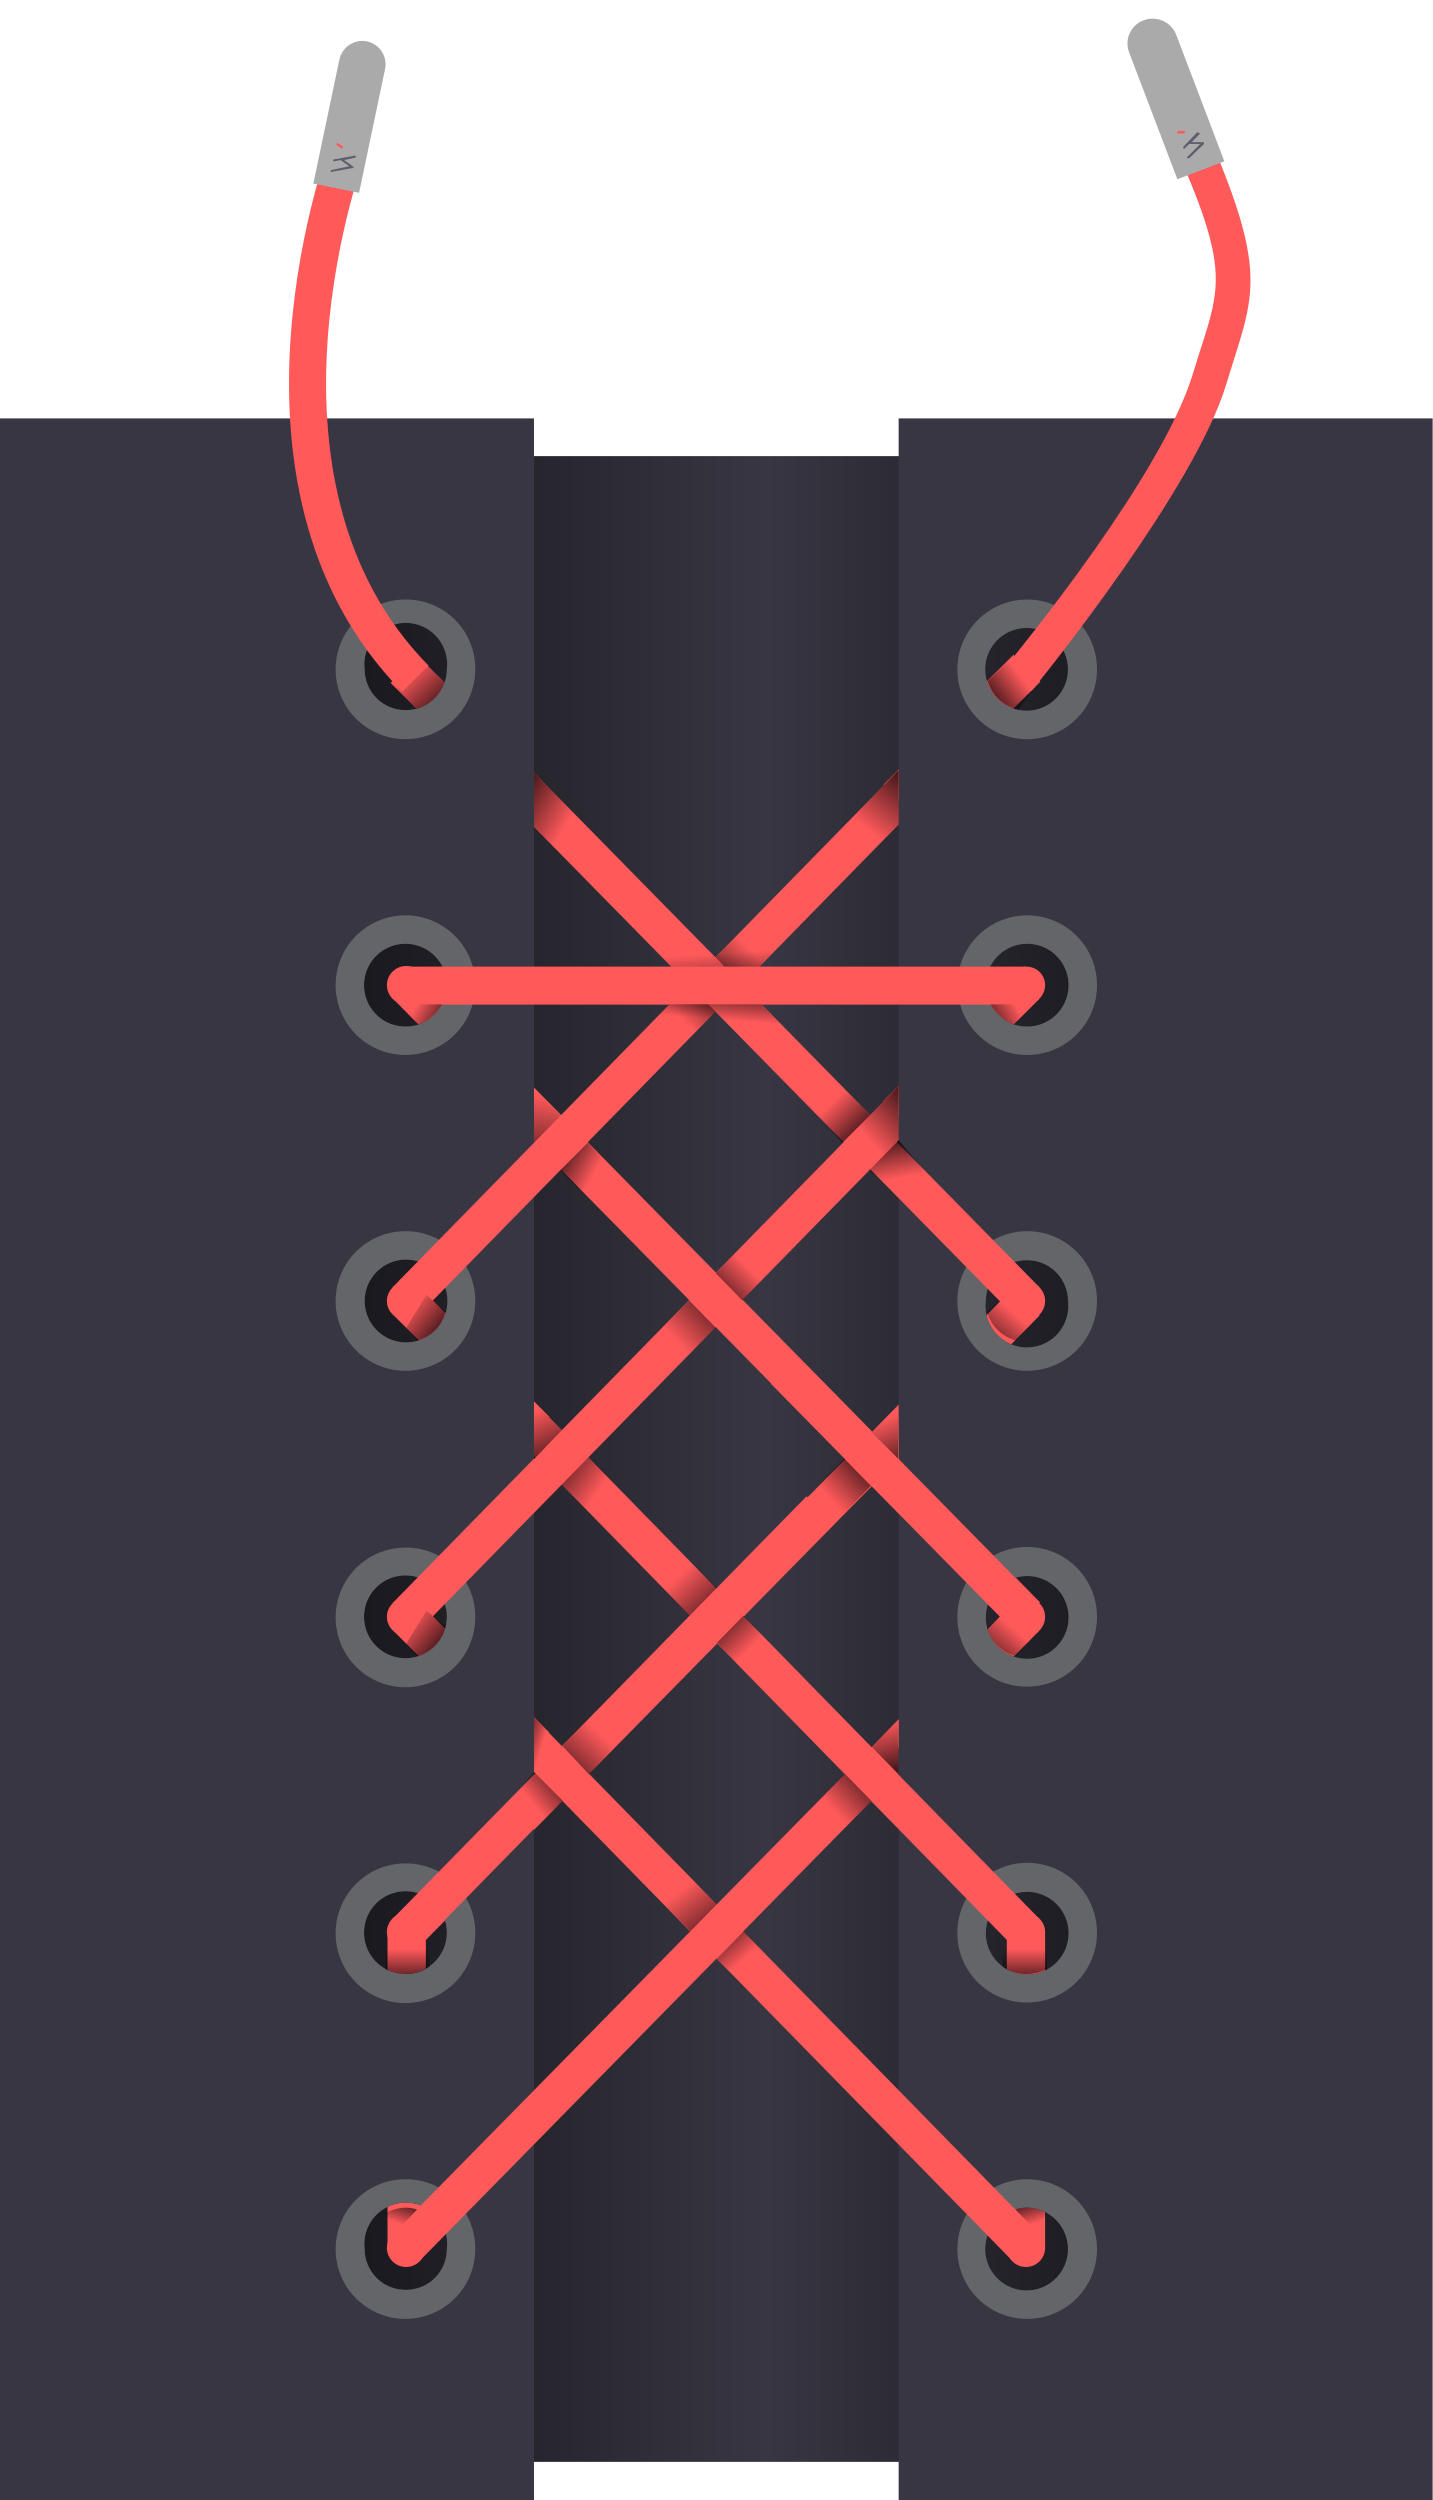
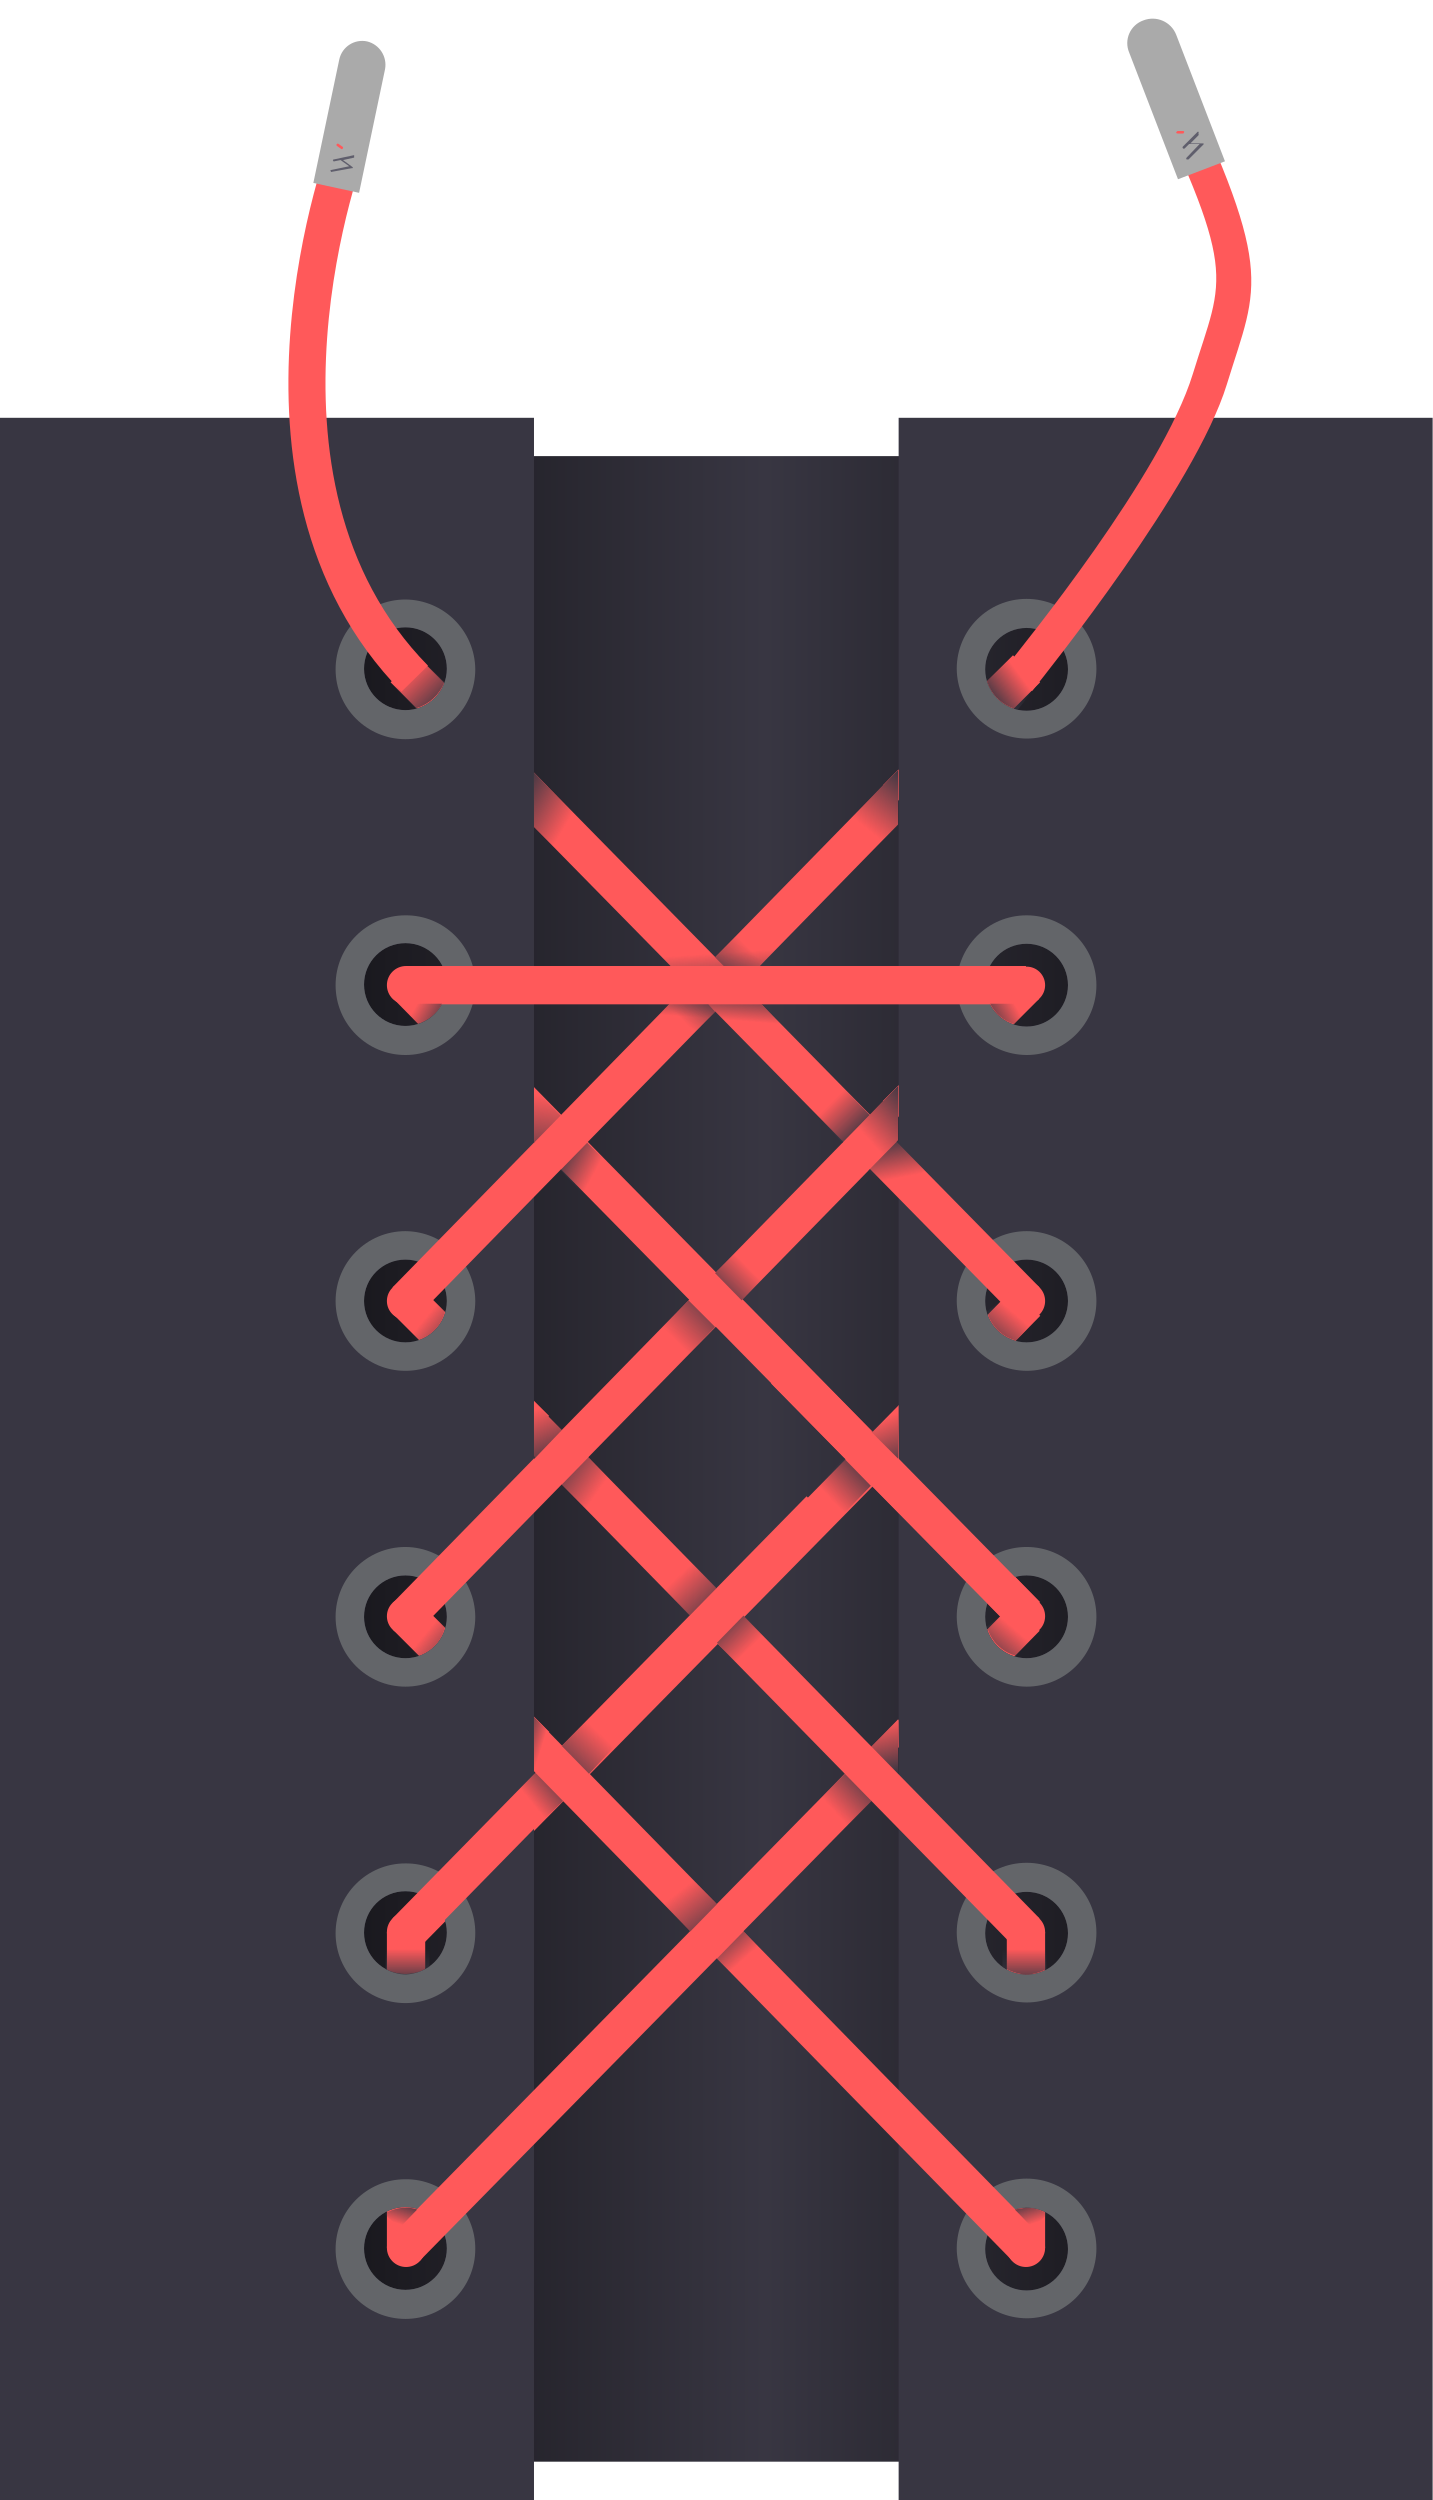
<svg xmlns="http://www.w3.org/2000/svg" xmlns:xlink="http://www.w3.org/1999/xlink" viewBox="0 0 231.8 404.5">
  <defs>
-     <linearGradient id="a" x1="2.89" y1="236.08" x2="231.15" y2="236.08" gradientUnits="userSpaceOnUse">
+     <linearGradient id="a" x1="2.86" y1="-1615.89" x2="231.11" y2="-1615.89" gradientTransform="matrix(1, 0, 0, -1, 0, -1379.84)" gradientUnits="userSpaceOnUse">
      <stop offset="0" />
      <stop offset="0.53" stop-color="#383642" />
      <stop offset="1" />
    </linearGradient>
-     <linearGradient id="b" x1="-2832.95" y1="-3596.39" x2="-2732.67" y2="-3596.39" gradientTransform="translate(-2666.9 -3437) rotate(180)" gradientUnits="userSpaceOnUse">
+     <linearGradient id="b" x1="-4598.52" y1="3825.4" x2="-4498.22" y2="3825.4" gradientTransform="matrix(-1, 0, 0, 1, -4432.52, -3666)" gradientUnits="userSpaceOnUse">
      <stop offset="0" stop-color="#ff595a" />
      <stop offset="1" stop-color="#ff595a" />
    </linearGradient>
-     <linearGradient id="c" x1="116.38" y1="158.46" x2="110.27" y2="164.94" gradientUnits="userSpaceOnUse">
+     <linearGradient id="c" x1="116.34" y1="-1538.27" x2="110.23" y2="-1544.75" gradientTransform="matrix(1, 0, 0, -1, 0, -1379.84)" gradientUnits="userSpaceOnUse">
      <stop offset="0" stop-color="#383642" />
      <stop offset="1" stop-color="#383642" stop-opacity="0" />
    </linearGradient>
-     <linearGradient id="d" x1="140.79" y1="236.55" x2="134.4" y2="242.54" xlink:href="#c" />
-     <linearGradient id="e" x1="146.67" y1="237.78" x2="143.15" y2="229.48" xlink:href="#c" />
-     <linearGradient id="f" x1="90.09" y1="237.04" x2="86.37" y2="228.27" xlink:href="#c" />
-     <linearGradient id="g" x1="89.21" y1="236.06" x2="96.83" y2="241.38" xlink:href="#c" />
-     <linearGradient id="h" x1="116.86" y1="209.65" x2="109.28" y2="216.88" xlink:href="#c" />
-     <linearGradient id="i" x1="115.63" y1="210.32" x2="121.02" y2="205" xlink:href="#c" />
-     <linearGradient id="j" x1="87.13" y1="190.15" x2="88.72" y2="177.29" xlink:href="#c" />
-     <linearGradient id="k" x1="90.24" y1="186.82" x2="96.13" y2="190.01" xlink:href="#c" />
-     <linearGradient id="l" x1="139.71" y1="183.76" x2="134.45" y2="178.5" xlink:href="#c" />
-     <linearGradient id="m" x1="148.2" y1="178" x2="140.77" y2="184.66" xlink:href="#c" />
-     <linearGradient id="n" x1="115.83" y1="159.46" x2="115.4" y2="164.88" xlink:href="#c" />
-     <linearGradient id="o" x1="144.03" y1="183.93" x2="145.33" y2="190.66" xlink:href="#c" />
-     <linearGradient id="p" x1="116.57" y1="162.49" x2="116.01" y2="154.26" xlink:href="#c" />
-     <linearGradient id="q" x1="83.3" y1="128.69" x2="91.6" y2="133.61" xlink:href="#c" />
-     <linearGradient id="r" x1="147.14" y1="125.72" x2="140.36" y2="134.19" xlink:href="#c" />
-     <linearGradient id="s" x1="160.28" y1="113.5" x2="165.41" y2="109.69" xlink:href="#c" />
-     <linearGradient id="t" x1="71.54" y1="114.53" x2="66.02" y2="108.86" xlink:href="#c" />
-     <linearGradient id="u" x1="72.13" y1="165.56" x2="67.3" y2="162.84" xlink:href="#c" />
-     <linearGradient id="v" x1="-5788.96" y1="165.56" x2="-5793.79" y2="162.84" gradientTransform="matrix(-1, 0, 0, 1, -5629.28, 0)" xlink:href="#c" />
-     <linearGradient id="w" x1="159.21" y1="217.88" x2="163.96" y2="212.33" xlink:href="#c" />
-     <linearGradient id="x" x1="-4872.27" y1="1369.92" x2="-4867.52" y2="1364.37" gradientTransform="translate(-1393.7 -4626.7) rotate(-91.1)" xlink:href="#c" />
-     <linearGradient id="y" x1="159.21" y1="268.94" x2="163.96" y2="263.39" xlink:href="#c" />
-     <linearGradient id="z" x1="-4923.32" y1="1368.9" x2="-4918.57" y2="1363.35" gradientTransform="translate(-1393.7 -4626.7) rotate(-91.1)" xlink:href="#c" />
-     <linearGradient id="aa" x1="-957.97" y1="-4550.6" x2="-965.17" y2="-4543.72" gradientTransform="translate(-4433.9 1220.2) rotate(90)" xlink:href="#c" />
-     <linearGradient id="ab" x1="-958.88" y1="-4549.84" x2="-953.42" y2="-4555.22" gradientTransform="translate(-4433.9 1220.2) rotate(90)" xlink:href="#c" />
-     <linearGradient id="ac" x1="65.96" y1="320.92" x2="65.96" y2="315.37" xlink:href="#c" />
-     <linearGradient id="ad" x1="-5780.7" y1="320.92" x2="-5780.7" y2="315.37" gradientTransform="matrix(-1, 0, 0, 1, -5614.9, 0)" xlink:href="#c" />
-     <linearGradient id="ae" x1="166.27" y1="355.83" x2="167.59" y2="359.69" xlink:href="#c" />
-     <linearGradient id="af" x1="-6005.73" y1="355.83" x2="-6004.41" y2="359.69" gradientTransform="matrix(-1, 0, 0, 1, -5940.2, 0)" xlink:href="#c" />
-     <linearGradient id="ag" x1="91.59" y1="287.07" x2="86.02" y2="291.66" xlink:href="#c" />
-     <linearGradient id="ah" x1="83.86" y1="281.44" x2="87.72" y2="282.66" xlink:href="#c" />
-     <linearGradient id="ai" x1="90.21" y1="288.04" x2="97.12" y2="280.52" xlink:href="#c" />
-     <linearGradient id="aj" x1="144.91" y1="287.01" x2="142.77" y2="278.84" xlink:href="#c" />
-     <linearGradient id="ak" x1="141.64" y1="287.07" x2="134.98" y2="293.1" xlink:href="#c" />
-     <linearGradient id="al" x1="116.07" y1="314.03" x2="109.88" y2="306.07" xlink:href="#c" />
-     <linearGradient id="am" x1="115.79" y1="311.78" x2="120.42" y2="317.01" xlink:href="#c" />
-     <linearGradient id="an" x1="114.9" y1="160.27" x2="121.38" y2="153.56" xlink:href="#c" />
+     <linearGradient id="d" x1="140.8" y1="-1616.41" x2="134.4" y2="-1622.4" xlink:href="#c" />
+     <linearGradient id="e" x1="146.64" y1="-1617.59" x2="143.12" y2="-1609.29" xlink:href="#c" />
+     <linearGradient id="f" x1="90.04" y1="-1616.87" x2="86.32" y2="-1608.09" xlink:href="#c" />
+     <linearGradient id="g" x1="89.16" y1="-1615.9" x2="96.78" y2="-1621.22" xlink:href="#c" />
+     <linearGradient id="h" x1="116.83" y1="-1589.47" x2="109.26" y2="-1596.71" xlink:href="#c" />
+     <linearGradient id="i" x1="115.59" y1="-1590.14" x2="120.98" y2="-1584.81" xlink:href="#c" />
+     <linearGradient id="j" x1="87.09" y1="-1569.97" x2="88.68" y2="-1557.1" xlink:href="#c" />
+     <linearGradient id="k" x1="90.19" y1="-1566.66" x2="96.08" y2="-1569.85" xlink:href="#c" />
+     <linearGradient id="l" x1="139.65" y1="-1563.59" x2="134.4" y2="-1558.34" xlink:href="#c" />
+     <linearGradient id="m" x1="148.18" y1="-1557.83" x2="140.75" y2="-1564.49" xlink:href="#c" />
+     <linearGradient id="n" x1="115.8" y1="-1539.28" x2="115.38" y2="-1544.7" xlink:href="#c" />
+     <linearGradient id="o" x1="143.98" y1="-1563.75" x2="145.29" y2="-1570.48" xlink:href="#c" />
+     <linearGradient id="p" x1="116.5" y1="-1542.31" x2="115.95" y2="-1534.08" xlink:href="#c" />
+     <linearGradient id="q" x1="83.27" y1="-1508.5" x2="91.57" y2="-1513.41" xlink:href="#c" />
+     <linearGradient id="r" x1="147.08" y1="-1505.52" x2="140.3" y2="-1514" xlink:href="#c" />
+     <linearGradient id="s" x1="160.24" y1="-1493.31" x2="165.37" y2="-1489.49" xlink:href="#c" />
+     <linearGradient id="t" x1="71.52" y1="-1494.33" x2="66" y2="-1488.67" xlink:href="#c" />
+     <linearGradient id="u" x1="72.12" y1="-1545.34" x2="67.29" y2="-1542.61" xlink:href="#c" />
+     <linearGradient id="v" x1="-7554.48" y1="-1545.32" x2="-7559.31" y2="-1542.6" gradientTransform="translate(-7394.9 -1379.8) rotate(180)" xlink:href="#c" />
+     <linearGradient id="w" x1="159.21" y1="-1597.73" x2="163.97" y2="-1592.18" xlink:href="#c" />
+     <linearGradient id="x" x1="-6576.97" y1="-2811.83" x2="-6572.21" y2="-2806.28" gradientTransform="matrix(-0.02, -1, -1, 0.02, -2869.38, -6302.25)" xlink:href="#c" />
+     <linearGradient id="y" x1="159.18" y1="-1648.76" x2="163.94" y2="-1643.21" xlink:href="#c" />
+     <linearGradient id="z" x1="-6628.04" y1="-2810.79" x2="-6623.28" y2="-2805.24" gradientTransform="matrix(-0.02, -1, -1, 0.02, -2869.38, -6302.25)" xlink:href="#c" />
+     <linearGradient id="aa" x1="-1036.35" y1="4857.96" x2="-1043.55" y2="4851.08" gradientTransform="matrix(0, 1, 1, 0, -4741.33, 1298.59)" xlink:href="#c" />
+     <linearGradient id="ab" x1="-1037.26" y1="4857.21" x2="-1031.8" y2="4862.59" gradientTransform="matrix(0, 1, 1, 0, -4741.33, 1298.59)" xlink:href="#c" />
+     <linearGradient id="ac" x1="65.95" y1="-1700.74" x2="65.95" y2="-1695.19" xlink:href="#c" />
+     <linearGradient id="ad" x1="-7546.24" y1="-1700.74" x2="-7546.24" y2="-1695.19" gradientTransform="translate(-7380.5 -1379.8) rotate(180)" xlink:href="#c" />
+     <linearGradient id="ae" x1="166.16" y1="-1735.67" x2="167.48" y2="-1739.53" xlink:href="#c" />
+     <linearGradient id="af" x1="-7771.33" y1="-1735.66" x2="-7770.01" y2="-1739.52" gradientTransform="translate(-7705.8 -1379.8) rotate(180)" xlink:href="#c" />
+     <linearGradient id="ag" x1="91.55" y1="-1666.88" x2="85.98" y2="-1671.47" xlink:href="#c" />
+     <linearGradient id="ah" x1="83.83" y1="-1661.23" x2="87.69" y2="-1662.45" xlink:href="#c" />
+     <linearGradient id="ai" x1="90.16" y1="-1667.84" x2="97.07" y2="-1660.32" xlink:href="#c" />
+     <linearGradient id="aj" x1="144.87" y1="-1666.82" x2="142.73" y2="-1658.65" xlink:href="#c" />
+     <linearGradient id="ak" x1="141.62" y1="-1666.89" x2="134.96" y2="-1672.93" xlink:href="#c" />
+     <linearGradient id="al" x1="116.02" y1="-1693.85" x2="109.84" y2="-1685.89" xlink:href="#c" />
+     <linearGradient id="am" x1="115.76" y1="-1691.59" x2="120.4" y2="-1696.82" xlink:href="#c" />
+     <linearGradient id="an" x1="114.88" y1="-1540.1" x2="121.36" y2="-1533.38" xlink:href="#c" />
  </defs>
-   <g style="isolation:isolate">
-     <rect x="6.2" y="73.8" width="219.5" height="324.53" style="fill:url(#a)" />
-     <rect x="140.9" y="269" width="29.5" height="6.15" transform="translate(-147.5 192.5) rotate(-45.5)" style="fill:#ff595a" />
-     <rect x="62.7" y="312.6" width="6.2" height="51.06" style="fill:#ff595a" />
-     <rect x="44.3" y="258.5" width="143.1" height="6.15" transform="translate(-151.9 161) rotate(-45.5)" style="fill:#ff595a" />
-     <polygon points="84.3 131.5 63.2 110.5 67.6 106.1 88.6 127.3 84.3 131.5" style="fill:#ff595a" />
-     <rect x="112.8" y="138.9" width="6.2" height="143.13" transform="translate(-114.3 141.5) rotate(-44.5)" style="fill:#ff595a" />
-     <rect x="140.8" y="166.8" width="29.6" height="6.15" transform="translate(-74.6 159.8) rotate(-45)" style="fill:#ff595a" />
-     <rect x="140.8" y="115.7" width="29.7" height="6.15" transform="translate(-38.4 144.7) rotate(-45)" style="fill:#ff595a" />
-     <rect x="73.1" y="206.2" width="6.2" height="29.58" transform="translate(-133.9 118.6) rotate(-45)" style="fill:#ff595a" />
-     <rect x="73.1" y="257.2" width="6.2" height="29.58" transform="translate(-170 133.6) rotate(-45)" style="fill:#ff595a" />
-     <rect x="162.9" y="312.6" width="6.2" height="51.06" style="fill:#ff595a" />
-     <path d="M0,67.7V404.5H86.4V67.7ZM65.7,370.5a6.6,6.6,0,0,1-6.7-6.6,6.7,6.7,0,1,1,13.3,0A6.6,6.6,0,0,1,65.7,370.5Zm0-51.1a6.7,6.7,0,1,1,6.6-6.6A6.7,6.7,0,0,1,65.7,319.4Zm0-51.1a6.7,6.7,0,1,1,6.6-6.7A6.7,6.7,0,0,1,65.7,268.3Zm0-51.1a6.7,6.7,0,0,1-6.7-6.7,6.7,6.7,0,1,1,6.7,6.7Zm0-51.1a6.7,6.7,0,1,1,6.6-6.7A6.7,6.7,0,0,1,65.7,166.1Zm0-51.2a6.6,6.6,0,0,1-6.7-6.6,6.7,6.7,0,1,1,13.3,0A6.6,6.6,0,0,1,65.7,114.9Z" style="fill:#383642" />
-     <path d="M65.7,352.6a11.3,11.3,0,1,0,11.2,11.3A11.2,11.2,0,0,0,65.7,352.6Zm0,17.9a6.6,6.6,0,0,1-6.7-6.6,6.7,6.7,0,1,1,13.3,0A6.6,6.6,0,0,1,65.7,370.5Z" style="fill:#636569" />
-     <path d="M65.7,301.5a11.3,11.3,0,1,0,11.2,11.3A11.2,11.2,0,0,0,65.7,301.5Zm0,17.9a6.7,6.7,0,1,1,6.6-6.6A6.7,6.7,0,0,1,65.7,319.4Z" style="fill:#636569" />
-     <path d="M65.7,250.4a11.3,11.3,0,1,0,11.2,11.2A11.2,11.2,0,0,0,65.7,250.4Zm0,17.9a6.7,6.7,0,1,1,6.6-6.7A6.7,6.7,0,0,1,65.7,268.3Z" style="fill:#636569" />
-     <path d="M65.7,199.2a11.3,11.3,0,1,0,11.2,11.3A11.3,11.3,0,0,0,65.7,199.2Zm0,18a6.7,6.7,0,0,1-6.7-6.7,6.7,6.7,0,1,1,6.7,6.7Z" style="fill:#636569" />
-     <path d="M65.7,148.1a11.3,11.3,0,1,0,11.2,11.3A11.3,11.3,0,0,0,65.7,148.1Zm0,18a6.7,6.7,0,1,1,6.6-6.7A6.7,6.7,0,0,1,65.7,166.1Z" style="fill:#636569" />
-     <path d="M65.7,97a11.3,11.3,0,1,0,11.2,11.3A11.2,11.2,0,0,0,65.7,97Zm0,17.9a6.6,6.6,0,0,1-6.7-6.6,6.7,6.7,0,1,1,13.3,0A6.6,6.6,0,0,1,65.7,114.9Z" style="fill:#636569" />
-     <path d="M231.8,404.5V67.7H145.4V404.5ZM166.1,101.6a6.7,6.7,0,0,1,6.7,6.7,6.7,6.7,0,1,1-6.7-6.7Zm0,51.1a6.7,6.7,0,1,1-6.6,6.7A6.7,6.7,0,0,1,166.1,152.7Zm0,51.2a6.6,6.6,0,0,1,6.7,6.6,6.7,6.7,0,1,1-13.3,0A6.6,6.6,0,0,1,166.1,203.9Zm0,51.1a6.7,6.7,0,1,1-6.6,6.6A6.7,6.7,0,0,1,166.1,255Zm0,51.1a6.7,6.7,0,1,1-6.6,6.7A6.7,6.7,0,0,1,166.1,306.1Zm0,51.1a6.7,6.7,0,0,1,6.7,6.7,6.7,6.7,0,1,1-6.7-6.7Z" style="fill:#383642" />
-     <path d="M166.1,119.6a11.3,11.3,0,1,0-11.2-11.3A11.3,11.3,0,0,0,166.1,119.6Zm0-18a6.7,6.7,0,0,1,6.7,6.7,6.7,6.7,0,1,1-6.7-6.7Z" style="fill:#636569" />
-     <path d="M166.1,170.7a11.3,11.3,0,1,0-11.2-11.3A11.3,11.3,0,0,0,166.1,170.7Zm0-18a6.7,6.7,0,1,1-6.6,6.7A6.7,6.7,0,0,1,166.1,152.7Z" style="fill:#636569" />
-     <path d="M166.1,221.8a11.3,11.3,0,1,0-11.2-11.3A11.3,11.3,0,0,0,166.1,221.8Zm0-17.9a6.6,6.6,0,0,1,6.7,6.6,6.7,6.7,0,1,1-13.3,0A6.6,6.6,0,0,1,166.1,203.9Z" style="fill:#636569" />
-     <path d="M166.1,272.9a11.3,11.3,0,1,0-11.2-11.3A11.2,11.2,0,0,0,166.1,272.9Zm0-17.9a6.7,6.7,0,1,1-6.6,6.6A6.7,6.7,0,0,1,166.1,255Z" style="fill:#636569" />
-     <path d="M166.1,324a11.3,11.3,0,1,0-11.2-11.2A11.2,11.2,0,0,0,166.1,324Zm0-17.9a6.7,6.7,0,1,1-6.6,6.7A6.7,6.7,0,0,1,166.1,306.1Z" style="fill:#636569" />
-     <path d="M166.1,375.2a11.3,11.3,0,1,0-11.2-11.3A11.3,11.3,0,0,0,166.1,375.2Zm0-18a6.7,6.7,0,0,1,6.7,6.7,6.7,6.7,0,1,1-6.7-6.7Z" style="fill:#636569" />
-     <polygon points="163.8 365.8 86.4 286.7 86.4 277.9 168.2 361.5 163.8 365.8" style="fill:#ff595a" />
-     <polygon points="163.8 314.8 86.4 235.6 86.4 226.8 168.2 310.5 163.8 314.8" style="fill:#ff595a" />
-     <polygon points="67.9 212.6 63.5 208.3 145.4 124.6 145.4 133.4 67.9 212.6" style="fill:#ff595a" />
-     <polygon points="67.9 263.7 63.5 259.4 145.4 175.7 145.4 184.5 67.9 263.7" style="fill:#ff595a" />
-     <polygon points="163.8 212.6 86.4 133.8 86.4 125 168.2 208.3 163.8 212.6" style="fill:#ff595a" />
-     <rect x="65.7" y="156.4" width="100.3" height="6.15" style="fill:url(#b)" />
-     <rect x="143.4" y="213.8" width="6.2" height="55.71" transform="translate(-127.4 171.9) rotate(-44.5)" style="fill:#ff595a" />
-     <polygon points="67.9 314.8 63.5 310.5 130.5 242.1 134.9 246.4 67.9 314.8" style="fill:#ff595a" />
-     <polygon points="67.9 365.8 63.5 361.5 145.4 278.2 145.3 287 67.9 365.8" style="fill:#ff595a" />
-     <circle cx="65.7" cy="363.7" r="3.1" style="fill:#ff595a" />
-     <circle cx="166" cy="363.7" r="3.1" style="fill:#ff595a" />
-     <circle cx="166.1" cy="312.6" r="3" style="fill:#ff595a" />
-     <circle cx="65.7" cy="312.6" r="3.1" style="fill:#ff595a" />
-     <circle cx="65.6" cy="261.6" r="3" style="fill:#ff595a" />
-     <circle cx="166" cy="261.6" r="3.1" style="fill:#ff595a" />
-     <circle cx="65.6" cy="210.5" r="3" style="fill:#ff595a" />
-     <circle cx="166" cy="210.5" r="3.1" style="fill:#ff595a" />
-     <circle cx="166.1" cy="159.4" r="3" style="fill:#ff595a" />
-     <circle cx="65.7" cy="159.4" r="3.1" style="fill:#ff595a" />
-     <polyline points="115.8 163.7 114.6 162.5 108.3 162.5 106 164.9 110.9 168.6 115.8 163.7" style="mix-blend-mode:multiply;fill:url(#c)" />
-     <path d="M163.6,109.5l2.2,1.8,1.1.5c2.8-3.4,26.5-33,31.5-49.6s8.2-18-9.6-54.9l-5.2,2.5c17,35.1,14.3,34.5,9.4,50.7s-27.2,43.6-30.4,47.5A5.6,5.6,0,0,0,163.6,109.5Z" style="fill:#ff595a" />
-     <polygon points="130.5 242.1 136.6 236 140.9 240.4 135 246.5 130.5 242.1" style="mix-blend-mode:multiply;fill:url(#d)" />
-     <polygon points="140.9 231.6 145.3 236 145.3 227.2 140.9 231.6" style="mix-blend-mode:multiply;fill:url(#e)" />
-     <polygon points="86.4 236.1 90.9 231.4 86.4 226.8 86.4 236.1" style="mix-blend-mode:multiply;fill:url(#f)" />
-     <polygon points="90.9 240.2 95.2 235.8 100.6 241.2 95.7 245.1 90.9 240.2" style="mix-blend-mode:multiply;fill:url(#g)" />
-     <polygon points="111.5 210.4 115.8 214.8 110.6 220.1 106.2 215.8 111.5 210.4" style="mix-blend-mode:multiply;fill:url(#h)" />
-     <polygon points="115.8 206 121.2 200.4 125.4 204.9 120.1 210.4 115.8 206" style="mix-blend-mode:multiply;fill:url(#i)" />
-     <polygon points="86.4 184.9 90.7 180.5 86.4 176.2 86.4 184.9" style="mix-blend-mode:multiply;fill:url(#j)" />
-     <polygon points="90.7 189.3 95.1 184.9 99.1 189 94.9 193.9 90.7 189.3" style="mix-blend-mode:multiply;fill:url(#k)" />
-     <polygon points="140.8 180.4 136.3 184.9 131.7 179.9 136.2 175.7 140.8 180.4" style="mix-blend-mode:multiply;fill:url(#l)" />
-     <polygon points="145.4 175.7 145.4 184.5 138.1 191.9 133.9 187.4 145.4 175.7" style="mix-blend-mode:multiply;fill:url(#m)" />
-     <polygon points="123.2 162.5 126.6 166 121.6 169.6 115.8 163.7 109.9 169.7 103.9 167 108.3 162.5 123.2 162.5" style="mix-blend-mode:multiply;fill:url(#n)" />
-     <polygon points="145.4 184.5 149.6 189.4 145.1 193.5 140.6 189.4 145.4 184.5" style="mix-blend-mode:multiply;fill:url(#o)" />
-     <polygon points="108.6 156.4 122.9 156.4 125.9 153.3 120.5 150.1 115.8 154.9 110.8 149.8 106 153.7 108.6 156.4" style="mix-blend-mode:multiply;fill:url(#p)" />
-     <polygon points="86.4 125 86.4 133.8 91.6 139.1 95.2 133.9 86.4 125" style="mix-blend-mode:multiply;fill:url(#q)" />
-     <polygon points="145.4 124.6 145.4 133.4 139.3 139.6 135.9 134.3 145.4 124.6" style="mix-blend-mode:multiply;fill:url(#r)" />
-     <path d="M164,106.1l-4.2,4.1a6.5,6.5,0,0,0,5,4.6l3.5-4.4Z" style="mix-blend-mode:multiply;fill:url(#s)" />
-     <path d="M66.4,104.9l-4.6,4.2,5.6,5.6a6.8,6.8,0,0,0,4.5-4.2Z" style="mix-blend-mode:multiply;fill:url(#t)" />
-     <path d="M66.2,164.2l1.4,1.6a7.1,7.1,0,0,0,3.9-3.3H67.4Z" style="mix-blend-mode:multiply;fill:url(#u)" />
-     <path d="M165.7,164.2l-1.5,1.6a7.1,7.1,0,0,1-3.9-3.3h4.1Z" style="mix-blend-mode:multiply;fill:url(#v)" />
-     <path d="M161.7,210.5l-2,1.7a6.6,6.6,0,0,0,4.7,4.7l2.6-3.1Z" style="mix-blend-mode:multiply;fill:url(#w)" />
-     <path d="M65.7,214.9l1.8,2a6.4,6.4,0,0,0,4.6-4.7L69,209.5Z" style="mix-blend-mode:multiply;fill:url(#x)" />
-     <path d="M161.7,261.6l-2,1.7a6.6,6.6,0,0,0,4.7,4.7l2.6-3.1Z" style="mix-blend-mode:multiply;fill:url(#y)" />
-     <path d="M65.7,266l1.8,2a6.7,6.7,0,0,0,4.6-4.8L69,260.6Z" style="mix-blend-mode:multiply;fill:url(#z)" />
-     <polygon points="116 256.9 111.6 261.4 106.5 256.3 111 251.9 116 256.9" style="mix-blend-mode:multiply;fill:url(#aa)" />
-     <polygon points="120.3 261.4 125.9 266.9 121.2 271.4 116 265.8 120.3 261.4" style="mix-blend-mode:multiply;fill:url(#ab)" />
-     <path d="M69.5,318.2v-4l-7.1.6v3.8a7.3,7.3,0,0,0,3.3.8A6.4,6.4,0,0,0,69.5,318.2Z" style="mix-blend-mode:multiply;fill:url(#ac)" />
-     <path d="M162.2,318.2v-4l7.2.6v3.8a7.3,7.3,0,0,1-3.3.8A6.7,6.7,0,0,1,162.2,318.2Z" style="mix-blend-mode:multiply;fill:url(#ad)" />
-     <path d="M164.3,357.5l2.9,3,2.4-2.3a6.8,6.8,0,0,0-3.5-1A5.7,5.7,0,0,0,164.3,357.5Z" style="mix-blend-mode:multiply;fill:url(#ae)" />
-     <path d="M67.5,357.5l-2.9,3-2.4-2.3a6.8,6.8,0,0,1,3.5-1A5.7,5.7,0,0,1,67.5,357.5Z" style="mix-blend-mode:multiply;fill:url(#af)" />
-     <polygon points="86.4 286.7 91.1 291.4 86 296.3 82.1 291.5 86.4 286.7" style="mix-blend-mode:multiply;fill:url(#ag)" />
-     <polygon points="86.4 286.7 86.4 277.9 91 282.5 86.4 286.7" style="mix-blend-mode:multiply;fill:url(#ah)" />
-     <polygon points="91 282.5 95.3 287.1 101.1 280.9 96.4 276.9 91 282.5" style="mix-blend-mode:multiply;fill:url(#ai)" />
-     <polygon points="141 282.6 145.4 278.2 145.3 287 141 282.6" style="mix-blend-mode:multiply;fill:url(#aj)" />
-     <polygon points="136.7 287 141 291.4 134.4 298.1 129.8 294 136.7 287" style="mix-blend-mode:multiply;fill:url(#ak)" />
-     <polygon points="111.7 312.5 116 308.1 108.7 300.6 105.1 305.7 111.7 312.5" style="mix-blend-mode:multiply;fill:url(#al)" />
-     <polygon points="116 316.9 120.3 312.5 125 317.3 121 322 116 316.9" style="mix-blend-mode:multiply;fill:url(#am)" />
-     <polygon points="115.8 154.9 117.2 156.4 122.9 156.4 127.3 151.9 121.8 148.7 115.8 154.9" style="mix-blend-mode:multiply;fill:url(#an)" />
-     <path d="M185,3.3a4.1,4.1,0,0,1,5.3,2.3l7.8,20.5L190.5,29,182.7,8.5A4,4,0,0,1,185,3.3Z" style="fill:#aaa" />
-     <path d="M56.5,23.3S35.7,77.8,67.2,109.8" style="fill:none;stroke:#ff595a;stroke-miterlimit:10;stroke-width:6px" />
-     <path d="M59.4,6.7a3.8,3.8,0,0,0-4.5,3l-4.2,20,7.4,1.5,4.2-20A3.8,3.8,0,0,0,59.4,6.7Z" style="fill:#aaa" />
-     <path d="M57.3,25.2l-3.3.6a.4.4,0,0,0-.1.3h.2l1-.2h0l1.4,1-2.8.6a.2.2,0,0,0-.2.2c0,.1.1.2.2.1l3.3-.6h.2V27l-1.5-1.1,1.8-.4a.1.1,0,0,0,.1-.1h0C57.5,25.2,57.4,25.1,57.3,25.2Z" style="fill:#5f5e6c" />
-     <path d="M55.5,24h-.3l-.7-.5a.2.2,0,0,1,0-.3.1.1,0,0,1,.2,0l.8.5Z" style="fill:#ff595a" />
-     <path d="M193.8,21.3l-2.3,2.4a.2.2,0,0,0,0,.3c0,.1.1.1.2,0l.7-.7h1.8l-2.1,2.1c-.1.1-.1.2,0,.2h.3l2.4-2.3v-.2h0c0-.1-.1-.1-.2-.1h-1.8l1.3-1.3v-.2h-.3Z" style="fill:#5f5e6c" />
-     <path d="M191.7,21.4h0a.2.2,0,0,1-.2.2h-.9a.2.2,0,0,1-.2-.2l.2-.2h1.1Z" style="fill:#ff595a" />
-   </g>
+   <rect x="6.1" y="73.8" width="219.5" height="324.5" style="fill:url(#a)" />
+   <rect x="140.9" y="269" width="29.5" height="6.2" transform="translate(-147.5 192.5) rotate(-45.5)" style="fill:#ff595a" />
+   <rect x="62.6" y="312.6" width="6.2" height="51.1" style="fill:#ff595a" />
+   <rect x="44.4" y="258.5" width="143.1" height="6.2" transform="translate(-151.9 161.1) rotate(-45.5)" style="fill:#ff595a" />
+   <polygon points="84.2 131.4 63.2 110.4 67.5 106.1 88.6 127.3 84.2 131.4" style="fill:#ff595a" />
+   <rect x="112.7" y="138.9" width="6.2" height="143.09" transform="translate(-114.2 141.4) rotate(-44.5)" style="fill:#ff595a" />
+   <rect x="140.7" y="166.8" width="29.6" height="6.2" transform="translate(-74.6 159.7) rotate(-45)" style="fill:#ff595a" />
+   <rect x="140.7" y="115.7" width="29.7" height="6.2" transform="translate(-38.4 144.7) rotate(-45)" style="fill:#ff595a" />
+   <rect x="73.1" y="206.1" width="6.2" height="29.6" transform="translate(-133.9 118.5) rotate(-45)" style="fill:#ff595a" />
+   <rect x="73.1" y="257.2" width="6.2" height="29.6" transform="translate(-170 133.5) rotate(-45)" style="fill:#ff595a" />
+   <rect x="162.9" y="312.6" width="6.2" height="51.1" style="fill:#ff595a" />
+   <path d="M0,67.6V404.5H86.4V67.6ZM65.6,370.5a6.7,6.7,0,1,1,6.7-6.7A6.7,6.7,0,0,1,65.6,370.5Zm0-51.1a6.7,6.7,0,1,1,6.7-6.7A6.7,6.7,0,0,1,65.6,319.4Zm0-51.1a6.7,6.7,0,1,1,6.7-6.7A6.7,6.7,0,0,1,65.6,268.3Zm0-51.1a6.7,6.7,0,1,1,6.7-6.7A6.7,6.7,0,0,1,65.6,217.2Zm0-51.2a6.7,6.7,0,1,1,6.7-6.7A6.7,6.7,0,0,1,65.6,166Zm0-51.1a6.7,6.7,0,1,1,6.7-6.7A6.7,6.7,0,0,1,65.6,114.9Z" style="fill:#383642" />
+   <path d="M65.6,352.6a11.3,11.3,0,1,0,11.3,11.3A11.2,11.2,0,0,0,65.6,352.6Zm0,17.9a6.7,6.7,0,1,1,6.7-6.7A6.7,6.7,0,0,1,65.6,370.5Z" style="fill:#636569" />
+   <path d="M65.6,301.5a11.3,11.3,0,1,0,11.3,11.3A11.2,11.2,0,0,0,65.6,301.5Zm0,17.9a6.7,6.7,0,1,1,6.7-6.7A6.7,6.7,0,0,1,65.6,319.4Z" style="fill:#636569" />
+   <path d="M65.6,250.3a11.3,11.3,0,1,0,11.3,11.3A11.4,11.4,0,0,0,65.6,250.3Zm0,18a6.7,6.7,0,1,1,6.7-6.7A6.7,6.7,0,0,1,65.6,268.3Z" style="fill:#636569" />
+   <path d="M65.6,199.2a11.3,11.3,0,1,0,11.3,11.3A11.4,11.4,0,0,0,65.6,199.2Zm0,18a6.7,6.7,0,1,1,6.7-6.7A6.7,6.7,0,0,1,65.6,217.2Z" style="fill:#636569" />
+   <path d="M65.6,148.1a11.3,11.3,0,1,0,11.3,11.3A11.2,11.2,0,0,0,65.6,148.1Zm0,17.9a6.7,6.7,0,1,1,6.7-6.7A6.7,6.7,0,0,1,65.6,166Z" style="fill:#636569" />
+   <path d="M65.6,97a11.3,11.3,0,1,0,11.3,11.3A11.4,11.4,0,0,0,65.6,97Zm0,17.9a6.7,6.7,0,1,1,6.7-6.7A6.7,6.7,0,0,1,65.6,114.9Z" style="fill:#636569" />
+   <path d="M231.8,404.5V67.6H145.4V404.5ZM166.1,101.6a6.7,6.7,0,1,1-6.7,6.7A6.7,6.7,0,0,1,166.1,101.6Zm0,51.1a6.7,6.7,0,1,1-6.7,6.7A6.7,6.7,0,0,1,166.1,152.7Zm0,51.1a6.7,6.7,0,1,1-6.7,6.7A6.7,6.7,0,0,1,166.1,203.8Zm0,51.1a6.7,6.7,0,1,1-6.7,6.7A6.7,6.7,0,0,1,166.1,254.9Zm0,51.2a6.7,6.7,0,1,1-6.7,6.7A6.7,6.7,0,0,1,166.1,306.1Zm0,51.1a6.7,6.7,0,1,1-6.7,6.7A6.7,6.7,0,0,1,166.1,357.2Z" style="fill:#383642" />
+   <path d="M166.1,119.5a11.3,11.3,0,1,0-11.3-11.3A11.4,11.4,0,0,0,166.1,119.5Zm0-17.9a6.7,6.7,0,1,1-6.7,6.7A6.7,6.7,0,0,1,166.1,101.6Z" style="fill:#636569" />
+   <path d="M166.1,170.7a11.3,11.3,0,1,0-11.3-11.3A11.4,11.4,0,0,0,166.1,170.7Zm0-18a6.7,6.7,0,1,1-6.7,6.7A6.7,6.7,0,0,1,166.1,152.7Z" style="fill:#636569" />
+   <path d="M166.1,221.8a11.3,11.3,0,1,0-11.3-11.3A11.4,11.4,0,0,0,166.1,221.8Zm0-18a6.7,6.7,0,1,1-6.7,6.7A6.7,6.7,0,0,1,166.1,203.8Z" style="fill:#636569" />
+   <path d="M166.1,272.9a11.3,11.3,0,1,0-11.3-11.3A11.4,11.4,0,0,0,166.1,272.9Zm0-18a6.7,6.7,0,1,1-6.7,6.7A6.7,6.7,0,0,1,166.1,254.9Z" style="fill:#636569" />
+   <path d="M166.1,324a11.3,11.3,0,1,0-11.3-11.3A11.4,11.4,0,0,0,166.1,324Zm0-17.9a6.7,6.7,0,1,1-6.7,6.7A6.7,6.7,0,0,1,166.1,306.1Z" style="fill:#636569" />
+   <path d="M166.1,375.1a11.3,11.3,0,1,0-11.3-11.3A11.4,11.4,0,0,0,166.1,375.1Zm0-17.9a6.7,6.7,0,1,1-6.7,6.7A6.7,6.7,0,0,1,166.1,357.2Z" style="fill:#636569" />
+   <polygon points="163.8 365.8 86.4 286.6 86.4 277.8 168.2 361.5 163.8 365.8" style="fill:#ff595a" />
+   <polygon points="163.8 314.7 86.4 235.6 86.4 226.8 168.2 310.4 163.8 314.7" style="fill:#ff595a" />
+   <polygon points="67.9 212.6 63.5 208.3 145.3 124.6 145.3 133.4 67.9 212.6" style="fill:#ff595a" />
+   <polygon points="67.9 263.7 63.5 259.4 145.3 175.7 145.3 184.5 67.9 263.7" style="fill:#ff595a" />
+   <polygon points="163.8 212.6 86.4 133.8 86.4 125 168.2 208.3 163.8 212.6" style="fill:#ff595a" />
+   <rect x="65.7" y="156.3" width="100.3" height="6.2" style="fill:url(#b)" />
+   <rect x="143.3" y="213.8" width="6.2" height="55.7" transform="translate(-127.3 171.8) rotate(-44.5)" style="fill:#ff595a" />
+   <polygon points="67.9 314.8 63.5 310.4 130.5 242.1 134.9 246.4 67.9 314.8" style="fill:#ff595a" />
+   <polygon points="67.9 365.8 63.5 361.5 145.3 278.2 145.3 287 67.9 365.8" style="fill:#ff595a" />
+   <circle cx="65.7" cy="363.7" r="3.1" style="fill:#ff595a" />
+   <circle cx="166" cy="363.7" r="3.1" style="fill:#ff595a" />
+   <circle cx="166.1" cy="312.6" r="3" style="fill:#ff595a" />
+   <circle cx="65.7" cy="312.6" r="3.1" style="fill:#ff595a" />
+   <circle cx="65.6" cy="261.5" r="3" style="fill:#ff595a" />
+   <circle cx="166" cy="261.5" r="3.1" style="fill:#ff595a" />
+   <circle cx="65.6" cy="210.5" r="3" style="fill:#ff595a" />
+   <circle cx="166" cy="210.5" r="3.1" style="fill:#ff595a" />
+   <circle cx="166.1" cy="159.4" r="3" style="fill:#ff595a" />
+   <circle cx="65.7" cy="159.4" r="3.1" style="fill:#ff595a" />
+   <polyline points="115.7 163.7 114.6 162.5 108.3 162.5 105.9 164.9 110.9 168.6 115.7 163.7" style="fill:url(#c)" />
+   <path d="M163.6,109.5l2.2,1.8,1.2.5c2.7-3.4,26.4-33,31.5-49.6s8.2-17.9-9.7-54.9l-5.1,2.5c17,35.1,14.3,34.4,9.3,50.7s-27.2,43.6-30.3,47.5A6,6,0,0,0,163.6,109.5Z" style="fill:#ff595a" />
+   <polygon points="130.5 242.1 136.6 236 140.9 240.4 135 246.5 130.5 242.1" style="fill:url(#d)" />
+   <polygon points="140.9 231.6 145.3 236 145.3 227.2 140.9 231.6" style="fill:url(#e)" />
+   <polygon points="86.4 236.1 90.9 231.4 86.4 226.8 86.4 236.1" style="fill:url(#f)" />
+   <polygon points="90.9 240.2 95.2 235.8 100.5 241.2 95.7 245.1 90.9 240.2" style="fill:url(#g)" />
+   <polygon points="111.4 210.4 115.7 214.7 110.5 220.1 106.1 215.7 111.4 210.4" style="fill:url(#h)" />
+   <polygon points="115.7 206 121.1 200.4 125.4 204.9 120 210.4 115.7 206" style="fill:url(#i)" />
+   <polygon points="86.4 184.9 90.7 180.5 86.4 176.2 86.4 184.9" style="fill:url(#j)" />
+   <polygon points="90.7 189.3 95 184.9 99.1 189 94.9 193.9 90.7 189.3" style="fill:url(#k)" />
+   <polygon points="140.7 180.4 136.3 184.9 131.6 179.9 136.1 175.7 140.7 180.4" style="fill:url(#l)" />
+   <polygon points="145.3 175.7 145.3 184.5 138.1 191.9 133.9 187.4 145.3 175.7" style="fill:url(#m)" />
+   <polygon points="123.2 162.5 126.6 165.9 121.5 169.6 115.7 163.7 109.8 169.7 103.9 167 108.3 162.5 123.2 162.5" style="fill:url(#n)" />
+   <polygon points="145.3 184.5 149.6 189.4 145 193.5 140.5 189.4 145.3 184.5" style="fill:url(#o)" />
+   <polygon points="108.5 156.3 122.9 156.3 125.9 153.3 120.5 150 115.7 154.9 110.7 149.8 105.9 153.7 108.5 156.3" style="fill:url(#p)" />
+   <polygon points="86.4 125 86.4 133.8 91.6 139.1 95.1 133.9 86.4 125" style="fill:url(#q)" />
+   <polygon points="145.3 124.6 145.3 133.4 139.2 139.6 135.8 134.3 145.3 124.6" style="fill:url(#r)" />
+   <path d="M163.9,106.1l-4.2,4.1a6.7,6.7,0,0,0,5,4.6l3.5-4.4Z" style="fill:url(#s)" />
+   <path d="M66.4,104.9,61.8,109l5.5,5.6a7.1,7.1,0,0,0,4.6-4.2Z" style="fill:url(#t)" />
+   <path d="M66.1,164.2l1.5,1.5a6.4,6.4,0,0,0,3.9-3.3H67.3Z" style="fill:url(#u)" />
+   <path d="M165.6,164.2l-1.5,1.5a6.4,6.4,0,0,1-3.9-3.3h4.2Z" style="fill:url(#v)" />
+   <path d="M161.7,210.5l-2,1.7a6.6,6.6,0,0,0,4.7,4.7l2.7-3.1Z" style="fill:url(#w)" />
+   <path d="M65.7,214.9l1.7,2a6.4,6.4,0,0,0,4.6-4.8l-3.2-2.6Z" style="fill:url(#x)" />
+   <path d="M161.7,261.5l-2,1.7a6.6,6.6,0,0,0,4.7,4.7l2.7-3.1Z" style="fill:url(#y)" />
+   <path d="M65.7,266l1.7,2a6.4,6.4,0,0,0,4.6-4.8l-3.2-2.6Z" style="fill:url(#z)" />
+   <polygon points="116 256.9 111.6 261.4 106.5 256.3 111 251.9 116 256.9" style="fill:url(#aa)" />
+   <polygon points="120.3 261.4 125.9 266.9 121.2 271.3 116 265.8 120.3 261.4" style="fill:url(#ab)" />
+   <path d="M69.5,318.2v-4l-7.1.6v3.8a7.4,7.4,0,0,0,3.3.9A8.2,8.2,0,0,0,69.5,318.2Z" style="fill:url(#ac)" />
+   <path d="M162.2,318.2v-4l7.1.6v3.8a7.4,7.4,0,0,1-3.3.9A8.2,8.2,0,0,1,162.2,318.2Z" style="fill:url(#ad)" />
+   <path d="M164.2,357.5l2.9,3,2.4-2.3a6.8,6.8,0,0,0-3.5-1Z" style="fill:url(#ae)" />
+   <path d="M67.5,357.5l-2.9,3-2.4-2.3a6.8,6.8,0,0,1,3.5-1A5.7,5.7,0,0,1,67.5,357.5Z" style="fill:url(#af)" />
+   <polygon points="86.4 286.6 91.1 291.4 86 296.3 82.1 291.5 86.4 286.6" style="fill:url(#ag)" />
+   <polygon points="86.4 286.6 86.4 277.8 90.9 282.5 86.4 286.6" style="fill:url(#ah)" />
+   <polygon points="90.9 282.5 95.3 287 101 280.9 96.4 276.9 90.9 282.5" style="fill:url(#ai)" />
+   <polygon points="141 282.6 145.3 278.2 145.3 287 141 282.6" style="fill:url(#aj)" />
+   <polygon points="136.7 287 141 291.4 134.4 298.1 129.8 294 136.7 287" style="fill:url(#ak)" />
+   <polygon points="111.7 312.5 116 308.1 108.6 300.6 105 305.7 111.7 312.5" style="fill:url(#al)" />
+   <polygon points="116 316.9 120.3 312.5 125 317.3 121 322 116 316.9" style="fill:url(#am)" />
+   <polygon points="115.7 154.9 117.1 156.3 122.9 156.3 127.3 151.9 121.8 148.7 115.7 154.9" style="fill:url(#an)" />
+   <path d="M185,3.3a4.1,4.1,0,0,1,5.3,2.3l7.9,20.5L190.6,29,182.7,8.5A3.9,3.9,0,0,1,185,3.3Z" style="fill:#aaa" />
+   <path d="M56.4,23.2S35.6,77.7,67.1,109.8" style="fill:none;stroke:#ff595a;stroke-miterlimit:10;stroke-width:6px" />
+   <path d="M59.4,6.7a3.8,3.8,0,0,0-4.5,2.9l-4.2,20,7.4,1.6,4.2-20A3.9,3.9,0,0,0,59.4,6.7Z" style="fill:#aaa" />
+   <path d="M57.3,25.1l-3.3.7c-.1,0-.2.1-.1.2s.1.2.2.1l1-.2h0l1.4,1-2.9.6c-.1,0-.2.1-.1.2s.1.2.2.1l3.3-.6h.1c0-.1,0-.1-.1-.2l-1.5-1.1,1.8-.4h0Z" style="fill:#5f5e6c" />
+   <path d="M55.5,24h0c-.1.1-.2.2-.3.1l-.7-.5a.2.2,0,0,1,.3-.3l.7.5Z" style="fill:#ff595a" />
+   <path d="M193.8,21.3l-2.4,2.4a.2.2,0,0,0,.3.3l.7-.7h1.7L192,25.5a.2.2,0,0,0,0,.3h.3l2.4-2.4c.1-.1.1-.1,0-.2h-2.1l1.3-1.3c.1-.1.1-.1,0-.2h0C194,21.3,193.9,21.3,193.8,21.3Z" style="fill:#5f5e6c" />
+   <path d="M191.6,21.3h0c0,.2-.1.3-.2.3h-.9a.2.2,0,0,1-.2-.2l.2-.2h.9C191.6,21.2,191.6,21.3,191.6,21.3Z" style="fill:#ff595a" />
</svg>
